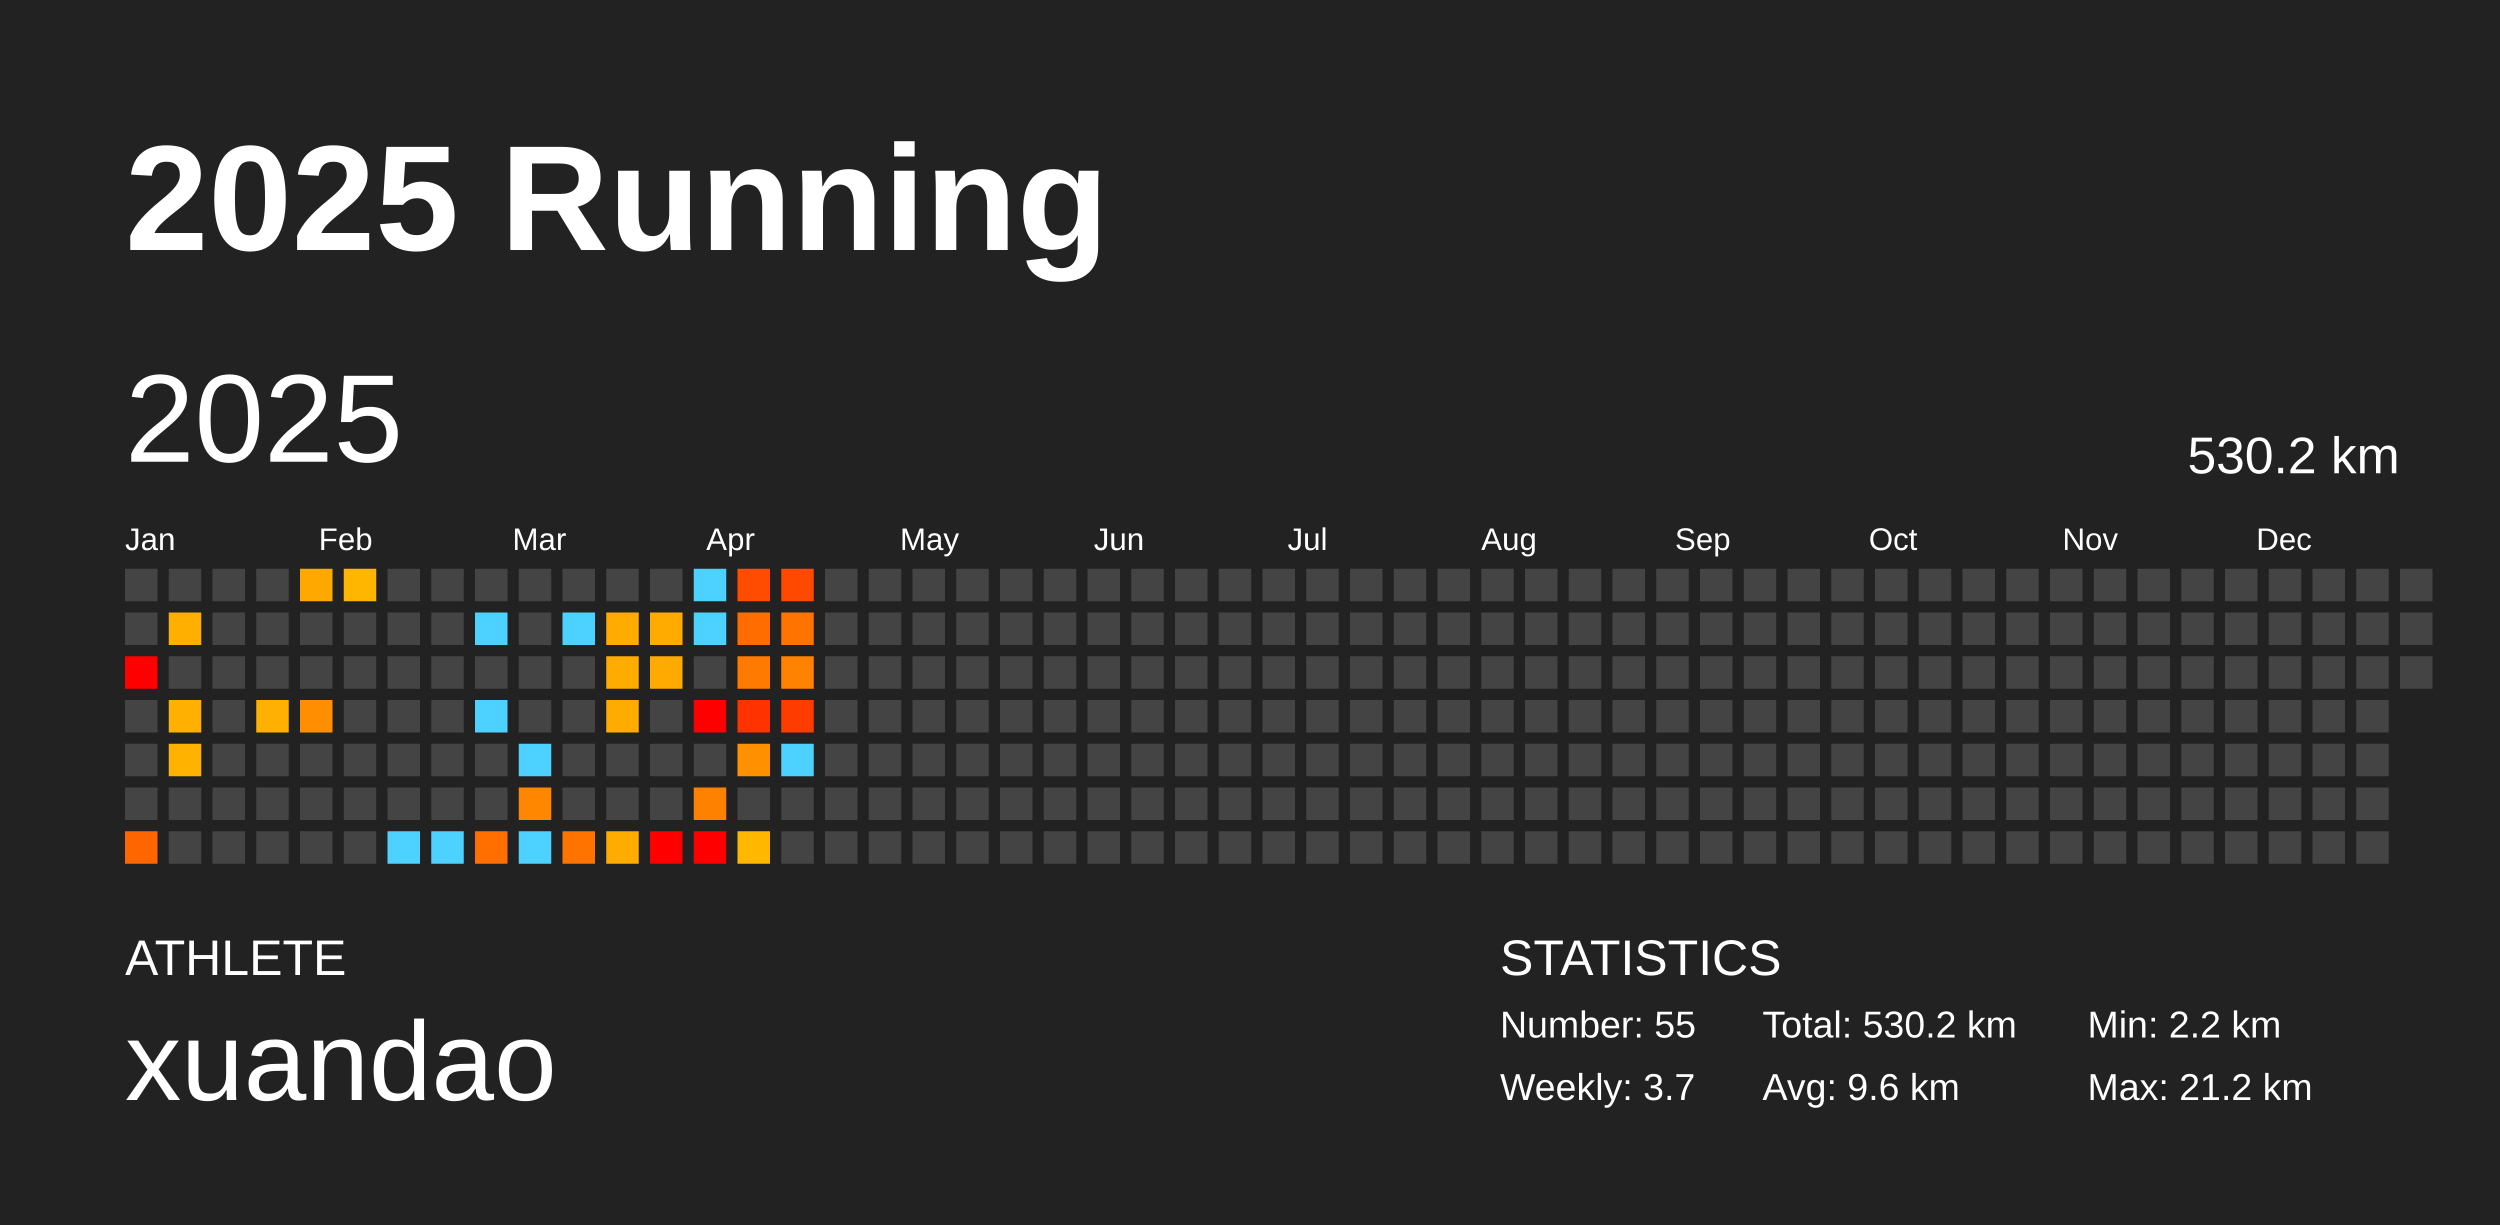
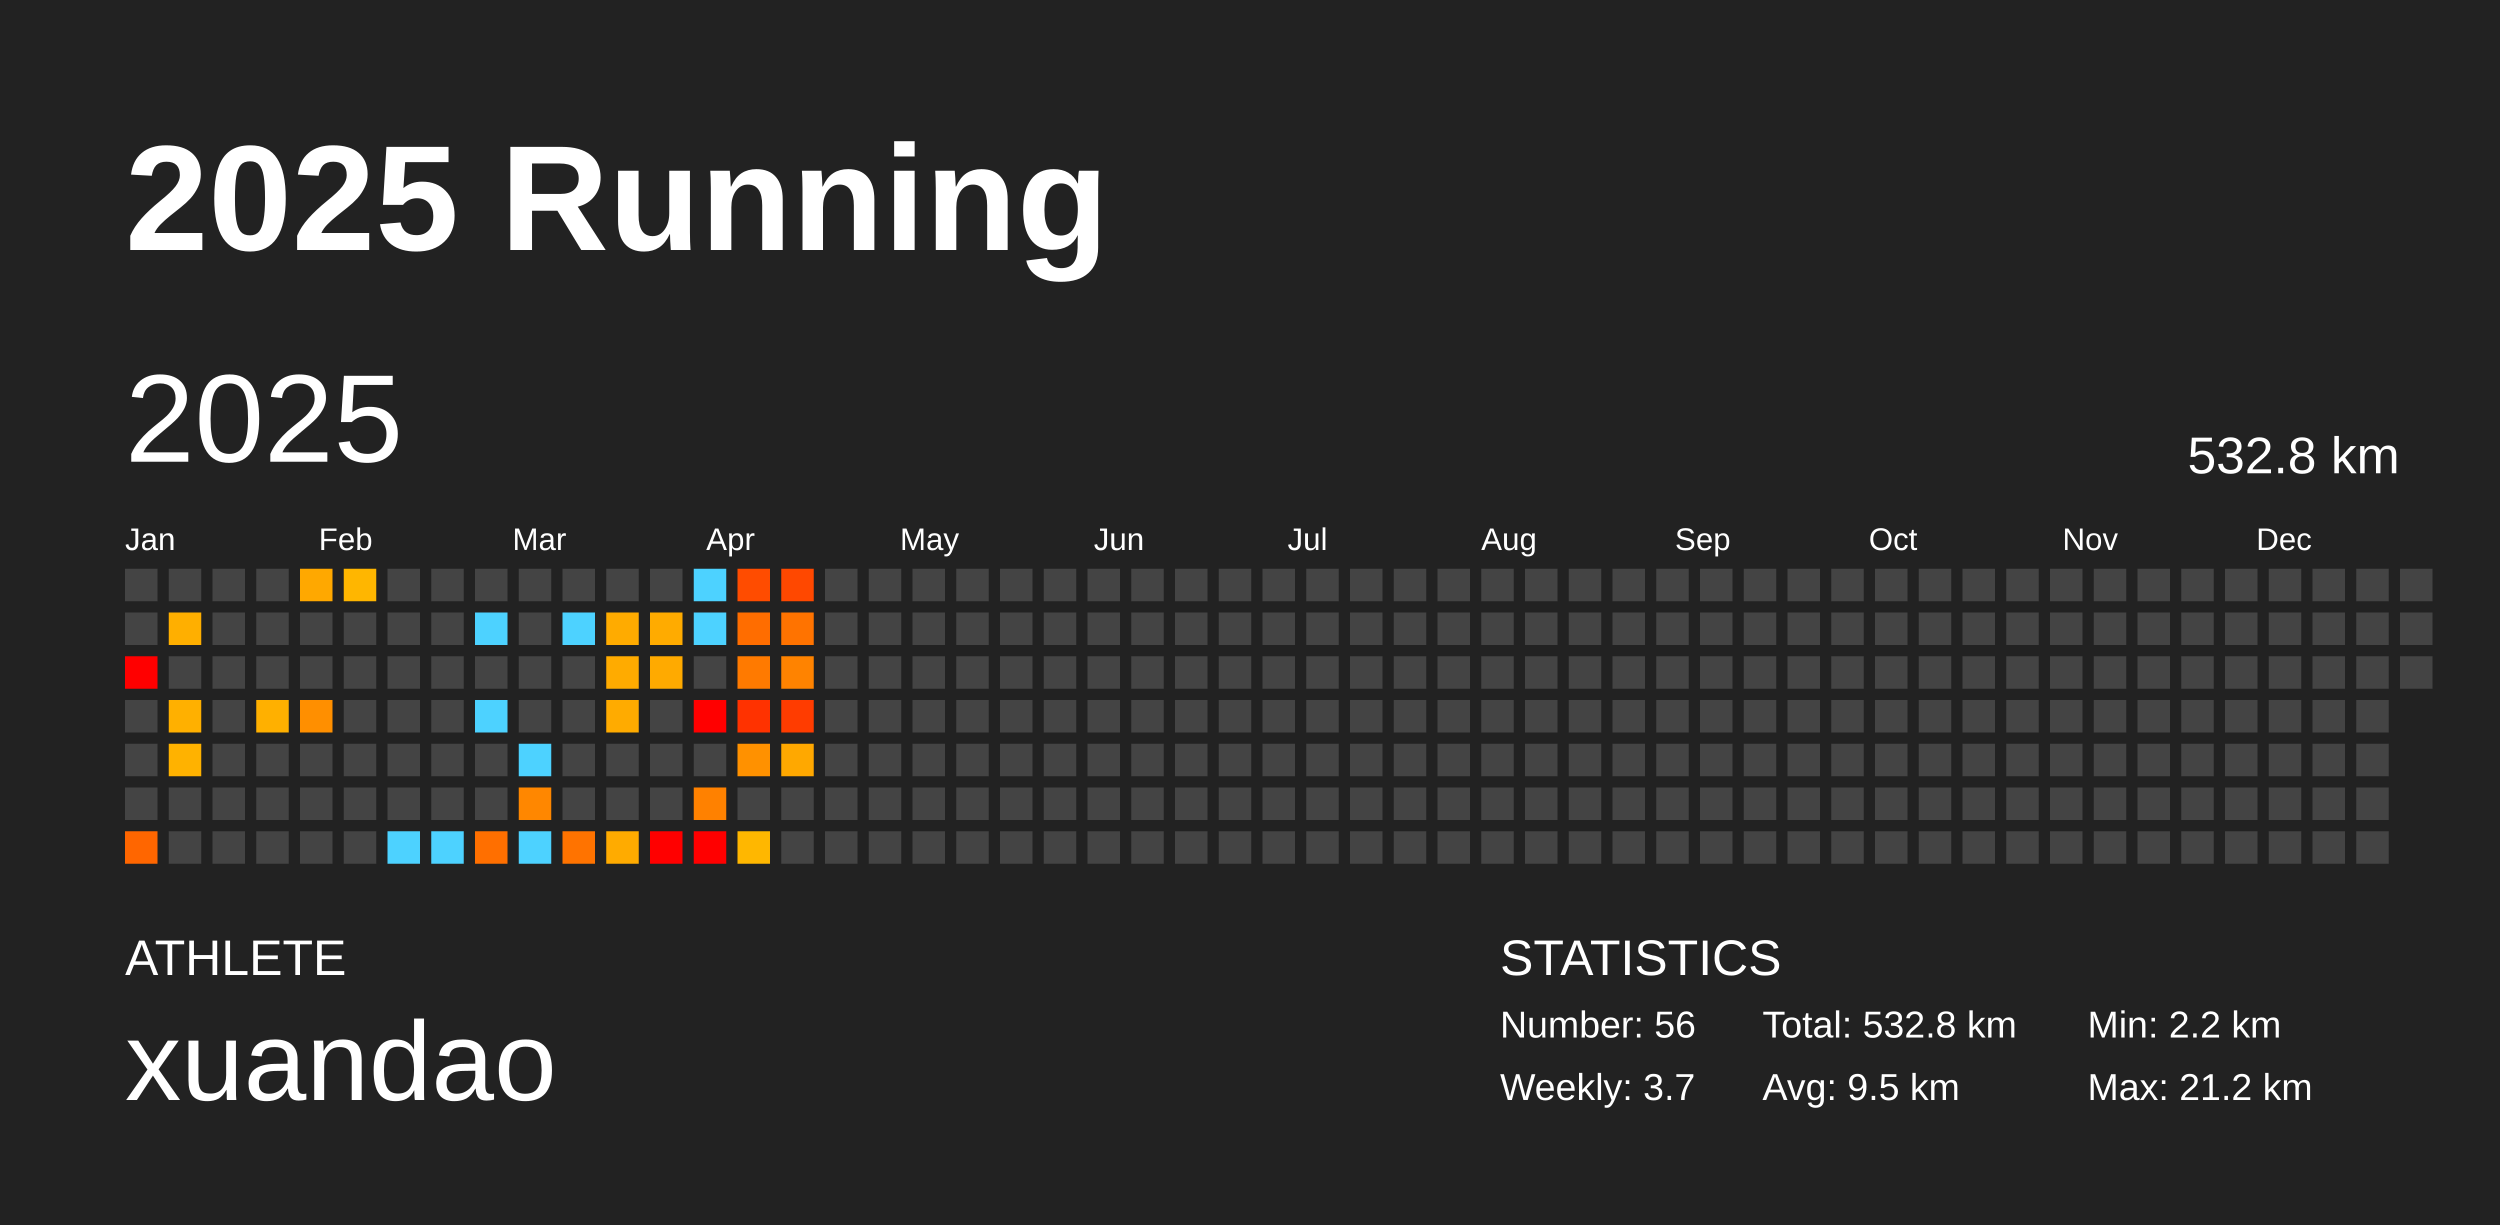
<svg xmlns="http://www.w3.org/2000/svg" baseProfile="full" height="98mm" version="1.1" viewBox="0,0,200,98" width="200mm">
  <defs />
  <rect fill="#222222" height="98" width="200" x="0" y="0" />
  <text fill="#FFFFFF" style="font-size:12px; font-family:Arial; font-weight:bold;" x="10" y="20">2025 Running</text>
  <text fill="#FFFFFF" style="font-size:4px; font-family:Arial" x="10" y="78">ATHLETE</text>
  <text fill="#FFFFFF" style="font-size:9px; font-family:Arial" x="10" y="88">xuandao</text>
  <text fill="#FFFFFF" style="font-size:4px; font-family:Arial" x="120" y="78">STATISTICS</text>
-   <text fill="#FFFFFF" style="font-size:3px; font-family:Arial" x="120" y="83">Number: 55</text>
+   <text fill="#FFFFFF" style="font-size:3px; font-family:Arial" x="120" y="83">Number: 56</text>
  <text fill="#FFFFFF" style="font-size:3px; font-family:Arial" x="120" y="88">Weekly: 3.7</text>
-   <text fill="#FFFFFF" style="font-size:3px; font-family:Arial" x="141" y="83">Total: 530.2 km</text>
-   <text fill="#FFFFFF" style="font-size:3px; font-family:Arial" x="141" y="88">Avg: 9.6 km</text>
+   <text fill="#FFFFFF" style="font-size:3px; font-family:Arial" x="141" y="83">Total: 532.8 km</text>
+   <text fill="#FFFFFF" style="font-size:3px; font-family:Arial" x="141" y="88">Avg: 9.5 km</text>
  <text fill="#FFFFFF" style="font-size:3px; font-family:Arial" x="167" y="83">Min: 2.2 km</text>
  <text fill="#FFFFFF" style="font-size:3px; font-family:Arial" x="167" y="88">Max: 21.2 km</text>
  <text dominant-baseline="hanging" fill="#FFFFFF" style="font-size:10.0px; font-family:Arial;" x="10" y="30">2025</text>
-   <text dominant-baseline="hanging" fill="#FFFFFF" style="font-size:4.125px; font-family:Arial;" x="175" y="35">530.2 km</text>
+   <text dominant-baseline="hanging" fill="#FFFFFF" style="font-size:4.125px; font-family:Arial;" x="175" y="35">532.8 km</text>
  <text fill="#FFFFFF" style="font-size:2.5px; font-family:Arial" x="10.0" y="44">Jan</text>
  <text fill="#FFFFFF" style="font-size:2.5px; font-family:Arial" x="25.5" y="44">Feb</text>
  <text fill="#FFFFFF" style="font-size:2.5px; font-family:Arial" x="41.0" y="44">Mar</text>
  <text fill="#FFFFFF" style="font-size:2.5px; font-family:Arial" x="56.5" y="44">Apr</text>
  <text fill="#FFFFFF" style="font-size:2.5px; font-family:Arial" x="72.0" y="44">May</text>
  <text fill="#FFFFFF" style="font-size:2.5px; font-family:Arial" x="87.5" y="44">Jun</text>
  <text fill="#FFFFFF" style="font-size:2.5px; font-family:Arial" x="103.0" y="44">Jul</text>
  <text fill="#FFFFFF" style="font-size:2.5px; font-family:Arial" x="118.5" y="44">Aug</text>
  <text fill="#FFFFFF" style="font-size:2.5px; font-family:Arial" x="134.0" y="44">Sep</text>
  <text fill="#FFFFFF" style="font-size:2.5px; font-family:Arial" x="149.5" y="44">Oct</text>
  <text fill="#FFFFFF" style="font-size:2.5px; font-family:Arial" x="165.0" y="44">Nov</text>
  <text fill="#FFFFFF" style="font-size:2.5px; font-family:Arial" x="180.5" y="44">Dec</text>
  <rect fill="#444444" height="2.6" width="2.6" x="10.0" y="45.5" />
  <rect fill="#444444" height="2.6" width="2.6" x="10.0" y="49.0" />
  <rect fill="red" height="2.6" width="2.6" x="10.0" y="52.5" />
  <rect fill="#444444" height="2.6" width="2.6" x="10.0" y="56.0" />
  <rect fill="#444444" height="2.6" width="2.6" x="10.0" y="59.5" />
  <rect fill="#444444" height="2.6" width="2.6" x="10.0" y="63.0" />
  <rect fill="#ff6600" height="2.6" width="2.6" x="10.0" y="66.5" />
  <rect fill="#444444" height="2.6" width="2.6" x="13.5" y="45.5" />
  <rect fill="#ffaf00" height="2.6" width="2.6" x="13.5" y="49.0" />
  <rect fill="#444444" height="2.6" width="2.6" x="13.5" y="52.5" />
  <rect fill="#ffb000" height="2.6" width="2.6" x="13.5" y="56.0" />
  <rect fill="#ffb200" height="2.6" width="2.6" x="13.5" y="59.5" />
  <rect fill="#444444" height="2.6" width="2.6" x="13.5" y="63.0" />
  <rect fill="#444444" height="2.6" width="2.6" x="13.5" y="66.5" />
  <rect fill="#444444" height="2.6" width="2.6" x="17.0" y="45.5" />
  <rect fill="#444444" height="2.6" width="2.6" x="17.0" y="49.0" />
  <rect fill="#444444" height="2.6" width="2.6" x="17.0" y="52.5" />
  <rect fill="#444444" height="2.6" width="2.6" x="17.0" y="56.0" />
  <rect fill="#444444" height="2.6" width="2.6" x="17.0" y="59.5" />
  <rect fill="#444444" height="2.6" width="2.6" x="17.0" y="63.0" />
  <rect fill="#444444" height="2.6" width="2.6" x="17.0" y="66.5" />
  <rect fill="#444444" height="2.6" width="2.6" x="20.5" y="45.5" />
  <rect fill="#444444" height="2.6" width="2.6" x="20.5" y="49.0" />
  <rect fill="#444444" height="2.6" width="2.6" x="20.5" y="52.5" />
  <rect fill="#ffb000" height="2.6" width="2.6" x="20.5" y="56.0" />
  <rect fill="#444444" height="2.6" width="2.6" x="20.5" y="59.5" />
  <rect fill="#444444" height="2.6" width="2.6" x="20.5" y="63.0" />
  <rect fill="#444444" height="2.6" width="2.6" x="20.5" y="66.5" />
  <rect fill="#ffa800" height="2.6" width="2.6" x="24.0" y="45.5" />
  <rect fill="#444444" height="2.6" width="2.6" x="24.0" y="49.0" />
  <rect fill="#444444" height="2.6" width="2.6" x="24.0" y="52.5" />
  <rect fill="#ff8f00" height="2.6" width="2.6" x="24.0" y="56.0" />
  <rect fill="#444444" height="2.6" width="2.6" x="24.0" y="59.5" />
  <rect fill="#444444" height="2.6" width="2.6" x="24.0" y="63.0" />
  <rect fill="#444444" height="2.6" width="2.6" x="24.0" y="66.5" />
  <rect fill="#ffb600" height="2.6" width="2.6" x="27.5" y="45.5" />
  <rect fill="#444444" height="2.6" width="2.6" x="27.5" y="49.0" />
  <rect fill="#444444" height="2.6" width="2.6" x="27.5" y="52.5" />
  <rect fill="#444444" height="2.6" width="2.6" x="27.5" y="56.0" />
  <rect fill="#444444" height="2.6" width="2.6" x="27.5" y="59.5" />
  <rect fill="#444444" height="2.6" width="2.6" x="27.5" y="63.0" />
  <rect fill="#444444" height="2.6" width="2.6" x="27.5" y="66.5" />
  <rect fill="#444444" height="2.6" width="2.6" x="31.0" y="45.5" />
  <rect fill="#444444" height="2.6" width="2.6" x="31.0" y="49.0" />
  <rect fill="#444444" height="2.6" width="2.6" x="31.0" y="52.5" />
  <rect fill="#444444" height="2.6" width="2.6" x="31.0" y="56.0" />
  <rect fill="#444444" height="2.6" width="2.6" x="31.0" y="59.5" />
  <rect fill="#444444" height="2.6" width="2.6" x="31.0" y="63.0" />
  <rect fill="#4dd2ff" height="2.6" width="2.6" x="31.0" y="66.5" />
  <rect fill="#444444" height="2.6" width="2.6" x="34.5" y="45.5" />
  <rect fill="#444444" height="2.6" width="2.6" x="34.5" y="49.0" />
  <rect fill="#444444" height="2.6" width="2.6" x="34.5" y="52.5" />
  <rect fill="#444444" height="2.6" width="2.6" x="34.5" y="56.0" />
  <rect fill="#444444" height="2.6" width="2.6" x="34.5" y="59.5" />
  <rect fill="#444444" height="2.6" width="2.6" x="34.5" y="63.0" />
  <rect fill="#4dd2ff" height="2.6" width="2.6" x="34.5" y="66.5" />
  <rect fill="#444444" height="2.6" width="2.6" x="38.0" y="45.5" />
  <rect fill="#4dd2ff" height="2.6" width="2.6" x="38.0" y="49.0" />
  <rect fill="#444444" height="2.6" width="2.6" x="38.0" y="52.5" />
  <rect fill="#4dd2ff" height="2.6" width="2.6" x="38.0" y="56.0" />
  <rect fill="#444444" height="2.6" width="2.6" x="38.0" y="59.5" />
  <rect fill="#444444" height="2.6" width="2.6" x="38.0" y="63.0" />
  <rect fill="#ff6f00" height="2.6" width="2.6" x="38.0" y="66.5" />
  <rect fill="#444444" height="2.6" width="2.6" x="41.5" y="45.5" />
  <rect fill="#444444" height="2.6" width="2.6" x="41.5" y="49.0" />
  <rect fill="#444444" height="2.6" width="2.6" x="41.5" y="52.5" />
  <rect fill="#444444" height="2.6" width="2.6" x="41.5" y="56.0" />
  <rect fill="#4dd2ff" height="2.6" width="2.6" x="41.5" y="59.5" />
  <rect fill="#ff8700" height="2.6" width="2.6" x="41.5" y="63.0" />
  <rect fill="#4dd2ff" height="2.6" width="2.6" x="41.5" y="66.5" />
  <rect fill="#444444" height="2.6" width="2.6" x="45.0" y="45.5" />
  <rect fill="#4dd2ff" height="2.6" width="2.6" x="45.0" y="49.0" />
  <rect fill="#444444" height="2.6" width="2.6" x="45.0" y="52.5" />
  <rect fill="#444444" height="2.6" width="2.6" x="45.0" y="56.0" />
  <rect fill="#444444" height="2.6" width="2.6" x="45.0" y="59.5" />
  <rect fill="#444444" height="2.6" width="2.6" x="45.0" y="63.0" />
  <rect fill="#ff7300" height="2.6" width="2.6" x="45.0" y="66.5" />
  <rect fill="#444444" height="2.6" width="2.6" x="48.5" y="45.5" />
  <rect fill="#ffab00" height="2.6" width="2.6" x="48.5" y="49.0" />
  <rect fill="#ffab00" height="2.6" width="2.6" x="48.5" y="52.5" />
  <rect fill="#ffab00" height="2.6" width="2.6" x="48.5" y="56.0" />
  <rect fill="#444444" height="2.6" width="2.6" x="48.5" y="59.5" />
  <rect fill="#444444" height="2.6" width="2.6" x="48.5" y="63.0" />
  <rect fill="#ffab00" height="2.6" width="2.6" x="48.5" y="66.5" />
  <rect fill="#444444" height="2.6" width="2.6" x="52.0" y="45.5" />
  <rect fill="#ffab00" height="2.6" width="2.6" x="52.0" y="49.0" />
  <rect fill="#ffaa00" height="2.6" width="2.6" x="52.0" y="52.5" />
  <rect fill="#444444" height="2.6" width="2.6" x="52.0" y="56.0" />
  <rect fill="#444444" height="2.6" width="2.6" x="52.0" y="59.5" />
  <rect fill="#444444" height="2.6" width="2.6" x="52.0" y="63.0" />
  <rect fill="red" height="2.6" width="2.6" x="52.0" y="66.5" />
  <rect fill="#4dd2ff" height="2.6" width="2.6" x="55.5" y="45.5" />
  <rect fill="#4dd2ff" height="2.6" width="2.6" x="55.5" y="49.0" />
  <rect fill="#444444" height="2.6" width="2.6" x="55.5" y="52.5" />
  <rect fill="red" height="2.6" width="2.6" x="55.5" y="56.0" />
  <rect fill="#444444" height="2.6" width="2.6" x="55.5" y="59.5" />
  <rect fill="#ff8100" height="2.6" width="2.6" x="55.5" y="63.0" />
  <rect fill="red" height="2.6" width="2.6" x="55.5" y="66.5" />
  <rect fill="#ff4c00" height="2.6" width="2.6" x="59.0" y="45.5" />
  <rect fill="#ff6d00" height="2.6" width="2.6" x="59.0" y="49.0" />
  <rect fill="#ff7a00" height="2.6" width="2.6" x="59.0" y="52.5" />
  <rect fill="#ff3200" height="2.6" width="2.6" x="59.0" y="56.0" />
  <rect fill="#ff9100" height="2.6" width="2.6" x="59.0" y="59.5" />
  <rect fill="#444444" height="2.6" width="2.6" x="59.0" y="63.0" />
  <rect fill="#ffb700" height="2.6" width="2.6" x="59.0" y="66.5" />
  <rect fill="#ff4800" height="2.6" width="2.6" x="62.5" y="45.5" />
  <rect fill="#ff7300" height="2.6" width="2.6" x="62.5" y="49.0" />
  <rect fill="#ff8300" height="2.6" width="2.6" x="62.5" y="52.5" />
  <rect fill="#ff3c00" height="2.6" width="2.6" x="62.5" y="56.0" />
-   <rect fill="#4dd2ff" height="2.6" width="2.6" x="62.5" y="59.5" />
+   <rect fill="#ffa800" height="2.6" width="2.6" x="62.5" y="59.5" />
  <rect fill="#444444" height="2.6" width="2.6" x="62.5" y="63.0" />
  <rect fill="#444444" height="2.6" width="2.6" x="62.5" y="66.5" />
  <rect fill="#444444" height="2.6" width="2.6" x="66.0" y="45.5" />
  <rect fill="#444444" height="2.6" width="2.6" x="66.0" y="49.0" />
  <rect fill="#444444" height="2.6" width="2.6" x="66.0" y="52.5" />
  <rect fill="#444444" height="2.6" width="2.6" x="66.0" y="56.0" />
  <rect fill="#444444" height="2.6" width="2.6" x="66.0" y="59.5" />
  <rect fill="#444444" height="2.6" width="2.6" x="66.0" y="63.0" />
  <rect fill="#444444" height="2.6" width="2.6" x="66.0" y="66.5" />
  <rect fill="#444444" height="2.6" width="2.6" x="69.5" y="45.5" />
  <rect fill="#444444" height="2.6" width="2.6" x="69.5" y="49.0" />
  <rect fill="#444444" height="2.6" width="2.6" x="69.5" y="52.5" />
  <rect fill="#444444" height="2.6" width="2.6" x="69.5" y="56.0" />
  <rect fill="#444444" height="2.6" width="2.6" x="69.5" y="59.5" />
  <rect fill="#444444" height="2.6" width="2.6" x="69.5" y="63.0" />
  <rect fill="#444444" height="2.6" width="2.6" x="69.5" y="66.5" />
  <rect fill="#444444" height="2.6" width="2.6" x="73.0" y="45.5" />
  <rect fill="#444444" height="2.6" width="2.6" x="73.0" y="49.0" />
  <rect fill="#444444" height="2.6" width="2.6" x="73.0" y="52.5" />
  <rect fill="#444444" height="2.6" width="2.6" x="73.0" y="56.0" />
  <rect fill="#444444" height="2.6" width="2.6" x="73.0" y="59.5" />
  <rect fill="#444444" height="2.6" width="2.6" x="73.0" y="63.0" />
  <rect fill="#444444" height="2.6" width="2.6" x="73.0" y="66.5" />
  <rect fill="#444444" height="2.6" width="2.6" x="76.5" y="45.5" />
  <rect fill="#444444" height="2.6" width="2.6" x="76.5" y="49.0" />
  <rect fill="#444444" height="2.6" width="2.6" x="76.5" y="52.5" />
  <rect fill="#444444" height="2.6" width="2.6" x="76.5" y="56.0" />
  <rect fill="#444444" height="2.6" width="2.6" x="76.5" y="59.5" />
  <rect fill="#444444" height="2.6" width="2.6" x="76.5" y="63.0" />
  <rect fill="#444444" height="2.6" width="2.6" x="76.5" y="66.5" />
  <rect fill="#444444" height="2.6" width="2.6" x="80.0" y="45.5" />
  <rect fill="#444444" height="2.6" width="2.6" x="80.0" y="49.0" />
  <rect fill="#444444" height="2.6" width="2.6" x="80.0" y="52.5" />
  <rect fill="#444444" height="2.6" width="2.6" x="80.0" y="56.0" />
  <rect fill="#444444" height="2.6" width="2.6" x="80.0" y="59.5" />
  <rect fill="#444444" height="2.6" width="2.6" x="80.0" y="63.0" />
  <rect fill="#444444" height="2.6" width="2.6" x="80.0" y="66.5" />
  <rect fill="#444444" height="2.6" width="2.6" x="83.5" y="45.5" />
  <rect fill="#444444" height="2.6" width="2.6" x="83.5" y="49.0" />
  <rect fill="#444444" height="2.6" width="2.6" x="83.5" y="52.5" />
  <rect fill="#444444" height="2.6" width="2.6" x="83.5" y="56.0" />
  <rect fill="#444444" height="2.6" width="2.6" x="83.5" y="59.5" />
  <rect fill="#444444" height="2.6" width="2.6" x="83.5" y="63.0" />
  <rect fill="#444444" height="2.6" width="2.6" x="83.5" y="66.5" />
  <rect fill="#444444" height="2.6" width="2.6" x="87.0" y="45.5" />
  <rect fill="#444444" height="2.6" width="2.6" x="87.0" y="49.0" />
  <rect fill="#444444" height="2.6" width="2.6" x="87.0" y="52.5" />
  <rect fill="#444444" height="2.6" width="2.6" x="87.0" y="56.0" />
  <rect fill="#444444" height="2.6" width="2.6" x="87.0" y="59.5" />
  <rect fill="#444444" height="2.6" width="2.6" x="87.0" y="63.0" />
  <rect fill="#444444" height="2.6" width="2.6" x="87.0" y="66.5" />
  <rect fill="#444444" height="2.6" width="2.6" x="90.5" y="45.5" />
  <rect fill="#444444" height="2.6" width="2.6" x="90.5" y="49.0" />
  <rect fill="#444444" height="2.6" width="2.6" x="90.5" y="52.5" />
  <rect fill="#444444" height="2.6" width="2.6" x="90.5" y="56.0" />
  <rect fill="#444444" height="2.6" width="2.6" x="90.5" y="59.5" />
  <rect fill="#444444" height="2.6" width="2.6" x="90.5" y="63.0" />
  <rect fill="#444444" height="2.6" width="2.6" x="90.5" y="66.5" />
  <rect fill="#444444" height="2.6" width="2.6" x="94.0" y="45.5" />
  <rect fill="#444444" height="2.6" width="2.6" x="94.0" y="49.0" />
  <rect fill="#444444" height="2.6" width="2.6" x="94.0" y="52.5" />
  <rect fill="#444444" height="2.6" width="2.6" x="94.0" y="56.0" />
  <rect fill="#444444" height="2.6" width="2.6" x="94.0" y="59.5" />
  <rect fill="#444444" height="2.6" width="2.6" x="94.0" y="63.0" />
  <rect fill="#444444" height="2.6" width="2.6" x="94.0" y="66.5" />
  <rect fill="#444444" height="2.6" width="2.6" x="97.5" y="45.5" />
  <rect fill="#444444" height="2.6" width="2.6" x="97.5" y="49.0" />
  <rect fill="#444444" height="2.6" width="2.6" x="97.5" y="52.5" />
  <rect fill="#444444" height="2.6" width="2.6" x="97.5" y="56.0" />
  <rect fill="#444444" height="2.6" width="2.6" x="97.5" y="59.5" />
  <rect fill="#444444" height="2.6" width="2.6" x="97.5" y="63.0" />
  <rect fill="#444444" height="2.6" width="2.6" x="97.5" y="66.5" />
  <rect fill="#444444" height="2.6" width="2.6" x="101.0" y="45.5" />
  <rect fill="#444444" height="2.6" width="2.6" x="101.0" y="49.0" />
  <rect fill="#444444" height="2.6" width="2.6" x="101.0" y="52.5" />
  <rect fill="#444444" height="2.6" width="2.6" x="101.0" y="56.0" />
  <rect fill="#444444" height="2.6" width="2.6" x="101.0" y="59.5" />
  <rect fill="#444444" height="2.6" width="2.6" x="101.0" y="63.0" />
  <rect fill="#444444" height="2.6" width="2.6" x="101.0" y="66.5" />
  <rect fill="#444444" height="2.6" width="2.6" x="104.5" y="45.5" />
  <rect fill="#444444" height="2.6" width="2.6" x="104.5" y="49.0" />
  <rect fill="#444444" height="2.6" width="2.6" x="104.5" y="52.5" />
  <rect fill="#444444" height="2.6" width="2.6" x="104.5" y="56.0" />
  <rect fill="#444444" height="2.6" width="2.6" x="104.5" y="59.5" />
  <rect fill="#444444" height="2.6" width="2.6" x="104.5" y="63.0" />
  <rect fill="#444444" height="2.6" width="2.6" x="104.5" y="66.5" />
  <rect fill="#444444" height="2.6" width="2.6" x="108.0" y="45.5" />
  <rect fill="#444444" height="2.6" width="2.6" x="108.0" y="49.0" />
  <rect fill="#444444" height="2.6" width="2.6" x="108.0" y="52.5" />
  <rect fill="#444444" height="2.6" width="2.6" x="108.0" y="56.0" />
  <rect fill="#444444" height="2.6" width="2.6" x="108.0" y="59.5" />
  <rect fill="#444444" height="2.6" width="2.6" x="108.0" y="63.0" />
  <rect fill="#444444" height="2.6" width="2.6" x="108.0" y="66.5" />
  <rect fill="#444444" height="2.6" width="2.6" x="111.5" y="45.5" />
  <rect fill="#444444" height="2.6" width="2.6" x="111.5" y="49.0" />
  <rect fill="#444444" height="2.6" width="2.6" x="111.5" y="52.5" />
  <rect fill="#444444" height="2.6" width="2.6" x="111.5" y="56.0" />
  <rect fill="#444444" height="2.6" width="2.6" x="111.5" y="59.5" />
  <rect fill="#444444" height="2.6" width="2.6" x="111.5" y="63.0" />
  <rect fill="#444444" height="2.6" width="2.6" x="111.5" y="66.5" />
  <rect fill="#444444" height="2.6" width="2.6" x="115.0" y="45.5" />
  <rect fill="#444444" height="2.6" width="2.6" x="115.0" y="49.0" />
  <rect fill="#444444" height="2.6" width="2.6" x="115.0" y="52.5" />
  <rect fill="#444444" height="2.6" width="2.6" x="115.0" y="56.0" />
  <rect fill="#444444" height="2.6" width="2.6" x="115.0" y="59.5" />
  <rect fill="#444444" height="2.6" width="2.6" x="115.0" y="63.0" />
  <rect fill="#444444" height="2.6" width="2.6" x="115.0" y="66.5" />
  <rect fill="#444444" height="2.6" width="2.6" x="118.5" y="45.5" />
  <rect fill="#444444" height="2.6" width="2.6" x="118.5" y="49.0" />
  <rect fill="#444444" height="2.6" width="2.6" x="118.5" y="52.5" />
  <rect fill="#444444" height="2.6" width="2.6" x="118.5" y="56.0" />
  <rect fill="#444444" height="2.6" width="2.6" x="118.5" y="59.5" />
  <rect fill="#444444" height="2.6" width="2.6" x="118.5" y="63.0" />
  <rect fill="#444444" height="2.6" width="2.6" x="118.5" y="66.5" />
  <rect fill="#444444" height="2.6" width="2.6" x="122.0" y="45.5" />
  <rect fill="#444444" height="2.6" width="2.6" x="122.0" y="49.0" />
  <rect fill="#444444" height="2.6" width="2.6" x="122.0" y="52.5" />
  <rect fill="#444444" height="2.6" width="2.6" x="122.0" y="56.0" />
  <rect fill="#444444" height="2.6" width="2.6" x="122.0" y="59.5" />
  <rect fill="#444444" height="2.6" width="2.6" x="122.0" y="63.0" />
  <rect fill="#444444" height="2.6" width="2.6" x="122.0" y="66.5" />
  <rect fill="#444444" height="2.6" width="2.6" x="125.5" y="45.5" />
  <rect fill="#444444" height="2.6" width="2.6" x="125.5" y="49.0" />
  <rect fill="#444444" height="2.6" width="2.6" x="125.5" y="52.5" />
  <rect fill="#444444" height="2.6" width="2.6" x="125.5" y="56.0" />
  <rect fill="#444444" height="2.6" width="2.6" x="125.5" y="59.5" />
  <rect fill="#444444" height="2.6" width="2.6" x="125.5" y="63.0" />
  <rect fill="#444444" height="2.6" width="2.6" x="125.5" y="66.5" />
  <rect fill="#444444" height="2.6" width="2.6" x="129.0" y="45.5" />
  <rect fill="#444444" height="2.6" width="2.6" x="129.0" y="49.0" />
  <rect fill="#444444" height="2.6" width="2.6" x="129.0" y="52.5" />
  <rect fill="#444444" height="2.6" width="2.6" x="129.0" y="56.0" />
  <rect fill="#444444" height="2.6" width="2.6" x="129.0" y="59.5" />
  <rect fill="#444444" height="2.6" width="2.6" x="129.0" y="63.0" />
  <rect fill="#444444" height="2.6" width="2.6" x="129.0" y="66.5" />
  <rect fill="#444444" height="2.6" width="2.6" x="132.5" y="45.5" />
  <rect fill="#444444" height="2.6" width="2.6" x="132.5" y="49.0" />
  <rect fill="#444444" height="2.6" width="2.6" x="132.5" y="52.5" />
  <rect fill="#444444" height="2.6" width="2.6" x="132.5" y="56.0" />
  <rect fill="#444444" height="2.6" width="2.6" x="132.5" y="59.5" />
  <rect fill="#444444" height="2.6" width="2.6" x="132.5" y="63.0" />
  <rect fill="#444444" height="2.6" width="2.6" x="132.5" y="66.5" />
  <rect fill="#444444" height="2.6" width="2.6" x="136.0" y="45.5" />
  <rect fill="#444444" height="2.6" width="2.6" x="136.0" y="49.0" />
  <rect fill="#444444" height="2.6" width="2.6" x="136.0" y="52.5" />
  <rect fill="#444444" height="2.6" width="2.6" x="136.0" y="56.0" />
  <rect fill="#444444" height="2.6" width="2.6" x="136.0" y="59.5" />
  <rect fill="#444444" height="2.6" width="2.6" x="136.0" y="63.0" />
  <rect fill="#444444" height="2.6" width="2.6" x="136.0" y="66.5" />
  <rect fill="#444444" height="2.6" width="2.6" x="139.5" y="45.5" />
  <rect fill="#444444" height="2.6" width="2.6" x="139.5" y="49.0" />
  <rect fill="#444444" height="2.6" width="2.6" x="139.5" y="52.5" />
  <rect fill="#444444" height="2.6" width="2.6" x="139.5" y="56.0" />
  <rect fill="#444444" height="2.6" width="2.6" x="139.5" y="59.5" />
  <rect fill="#444444" height="2.6" width="2.6" x="139.5" y="63.0" />
  <rect fill="#444444" height="2.6" width="2.6" x="139.5" y="66.5" />
  <rect fill="#444444" height="2.6" width="2.6" x="143.0" y="45.5" />
  <rect fill="#444444" height="2.6" width="2.6" x="143.0" y="49.0" />
  <rect fill="#444444" height="2.6" width="2.6" x="143.0" y="52.5" />
  <rect fill="#444444" height="2.6" width="2.6" x="143.0" y="56.0" />
  <rect fill="#444444" height="2.6" width="2.6" x="143.0" y="59.5" />
  <rect fill="#444444" height="2.6" width="2.6" x="143.0" y="63.0" />
  <rect fill="#444444" height="2.6" width="2.6" x="143.0" y="66.5" />
  <rect fill="#444444" height="2.6" width="2.6" x="146.5" y="45.5" />
  <rect fill="#444444" height="2.6" width="2.6" x="146.5" y="49.0" />
  <rect fill="#444444" height="2.6" width="2.6" x="146.5" y="52.5" />
  <rect fill="#444444" height="2.6" width="2.6" x="146.5" y="56.0" />
  <rect fill="#444444" height="2.6" width="2.6" x="146.5" y="59.5" />
  <rect fill="#444444" height="2.6" width="2.6" x="146.5" y="63.0" />
  <rect fill="#444444" height="2.6" width="2.6" x="146.5" y="66.5" />
  <rect fill="#444444" height="2.6" width="2.6" x="150.0" y="45.5" />
  <rect fill="#444444" height="2.6" width="2.6" x="150.0" y="49.0" />
  <rect fill="#444444" height="2.6" width="2.6" x="150.0" y="52.5" />
  <rect fill="#444444" height="2.6" width="2.6" x="150.0" y="56.0" />
  <rect fill="#444444" height="2.6" width="2.6" x="150.0" y="59.5" />
  <rect fill="#444444" height="2.6" width="2.6" x="150.0" y="63.0" />
  <rect fill="#444444" height="2.6" width="2.6" x="150.0" y="66.5" />
  <rect fill="#444444" height="2.6" width="2.6" x="153.5" y="45.5" />
  <rect fill="#444444" height="2.6" width="2.6" x="153.5" y="49.0" />
  <rect fill="#444444" height="2.6" width="2.6" x="153.5" y="52.5" />
  <rect fill="#444444" height="2.6" width="2.6" x="153.5" y="56.0" />
  <rect fill="#444444" height="2.6" width="2.6" x="153.5" y="59.5" />
  <rect fill="#444444" height="2.6" width="2.6" x="153.5" y="63.0" />
  <rect fill="#444444" height="2.6" width="2.6" x="153.5" y="66.5" />
  <rect fill="#444444" height="2.6" width="2.6" x="157.0" y="45.5" />
  <rect fill="#444444" height="2.6" width="2.6" x="157.0" y="49.0" />
  <rect fill="#444444" height="2.6" width="2.6" x="157.0" y="52.5" />
  <rect fill="#444444" height="2.6" width="2.6" x="157.0" y="56.0" />
  <rect fill="#444444" height="2.6" width="2.6" x="157.0" y="59.5" />
  <rect fill="#444444" height="2.6" width="2.6" x="157.0" y="63.0" />
  <rect fill="#444444" height="2.6" width="2.6" x="157.0" y="66.5" />
  <rect fill="#444444" height="2.6" width="2.6" x="160.5" y="45.5" />
  <rect fill="#444444" height="2.6" width="2.6" x="160.5" y="49.0" />
  <rect fill="#444444" height="2.6" width="2.6" x="160.5" y="52.5" />
  <rect fill="#444444" height="2.6" width="2.6" x="160.5" y="56.0" />
  <rect fill="#444444" height="2.6" width="2.6" x="160.5" y="59.5" />
  <rect fill="#444444" height="2.6" width="2.6" x="160.5" y="63.0" />
  <rect fill="#444444" height="2.6" width="2.6" x="160.5" y="66.5" />
  <rect fill="#444444" height="2.6" width="2.6" x="164.0" y="45.5" />
  <rect fill="#444444" height="2.6" width="2.6" x="164.0" y="49.0" />
  <rect fill="#444444" height="2.6" width="2.6" x="164.0" y="52.5" />
  <rect fill="#444444" height="2.6" width="2.6" x="164.0" y="56.0" />
  <rect fill="#444444" height="2.6" width="2.6" x="164.0" y="59.5" />
  <rect fill="#444444" height="2.6" width="2.6" x="164.0" y="63.0" />
  <rect fill="#444444" height="2.6" width="2.6" x="164.0" y="66.5" />
  <rect fill="#444444" height="2.6" width="2.6" x="167.5" y="45.5" />
  <rect fill="#444444" height="2.6" width="2.6" x="167.5" y="49.0" />
  <rect fill="#444444" height="2.6" width="2.6" x="167.5" y="52.5" />
  <rect fill="#444444" height="2.6" width="2.6" x="167.5" y="56.0" />
  <rect fill="#444444" height="2.6" width="2.6" x="167.5" y="59.5" />
  <rect fill="#444444" height="2.6" width="2.6" x="167.5" y="63.0" />
  <rect fill="#444444" height="2.6" width="2.6" x="167.5" y="66.5" />
  <rect fill="#444444" height="2.6" width="2.6" x="171.0" y="45.5" />
  <rect fill="#444444" height="2.6" width="2.6" x="171.0" y="49.0" />
  <rect fill="#444444" height="2.6" width="2.6" x="171.0" y="52.5" />
  <rect fill="#444444" height="2.6" width="2.6" x="171.0" y="56.0" />
  <rect fill="#444444" height="2.6" width="2.6" x="171.0" y="59.5" />
  <rect fill="#444444" height="2.6" width="2.6" x="171.0" y="63.0" />
  <rect fill="#444444" height="2.6" width="2.6" x="171.0" y="66.5" />
  <rect fill="#444444" height="2.6" width="2.6" x="174.5" y="45.5" />
  <rect fill="#444444" height="2.6" width="2.6" x="174.5" y="49.0" />
  <rect fill="#444444" height="2.6" width="2.6" x="174.5" y="52.5" />
  <rect fill="#444444" height="2.6" width="2.6" x="174.5" y="56.0" />
  <rect fill="#444444" height="2.6" width="2.6" x="174.5" y="59.5" />
  <rect fill="#444444" height="2.6" width="2.6" x="174.5" y="63.0" />
  <rect fill="#444444" height="2.6" width="2.6" x="174.5" y="66.5" />
  <rect fill="#444444" height="2.6" width="2.6" x="178.0" y="45.5" />
  <rect fill="#444444" height="2.6" width="2.6" x="178.0" y="49.0" />
  <rect fill="#444444" height="2.6" width="2.6" x="178.0" y="52.5" />
  <rect fill="#444444" height="2.6" width="2.6" x="178.0" y="56.0" />
  <rect fill="#444444" height="2.6" width="2.6" x="178.0" y="59.5" />
  <rect fill="#444444" height="2.6" width="2.6" x="178.0" y="63.0" />
  <rect fill="#444444" height="2.6" width="2.6" x="178.0" y="66.5" />
  <rect fill="#444444" height="2.6" width="2.6" x="181.5" y="45.5" />
  <rect fill="#444444" height="2.6" width="2.6" x="181.5" y="49.0" />
  <rect fill="#444444" height="2.6" width="2.6" x="181.5" y="52.5" />
  <rect fill="#444444" height="2.6" width="2.6" x="181.5" y="56.0" />
  <rect fill="#444444" height="2.6" width="2.6" x="181.5" y="59.5" />
  <rect fill="#444444" height="2.6" width="2.6" x="181.5" y="63.0" />
  <rect fill="#444444" height="2.6" width="2.6" x="181.5" y="66.5" />
  <rect fill="#444444" height="2.6" width="2.6" x="185.0" y="45.5" />
  <rect fill="#444444" height="2.6" width="2.6" x="185.0" y="49.0" />
  <rect fill="#444444" height="2.6" width="2.6" x="185.0" y="52.5" />
  <rect fill="#444444" height="2.6" width="2.6" x="185.0" y="56.0" />
  <rect fill="#444444" height="2.6" width="2.6" x="185.0" y="59.5" />
  <rect fill="#444444" height="2.6" width="2.6" x="185.0" y="63.0" />
  <rect fill="#444444" height="2.6" width="2.6" x="185.0" y="66.5" />
  <rect fill="#444444" height="2.6" width="2.6" x="188.5" y="45.5" />
  <rect fill="#444444" height="2.6" width="2.6" x="188.5" y="49.0" />
  <rect fill="#444444" height="2.6" width="2.6" x="188.5" y="52.5" />
  <rect fill="#444444" height="2.6" width="2.6" x="188.5" y="56.0" />
  <rect fill="#444444" height="2.6" width="2.6" x="188.5" y="59.5" />
  <rect fill="#444444" height="2.6" width="2.6" x="188.5" y="63.0" />
  <rect fill="#444444" height="2.6" width="2.6" x="188.5" y="66.5" />
  <rect fill="#444444" height="2.6" width="2.6" x="192.0" y="45.5" />
  <rect fill="#444444" height="2.6" width="2.6" x="192.0" y="49.0" />
  <rect fill="#444444" height="2.6" width="2.6" x="192.0" y="52.5" />
</svg>
